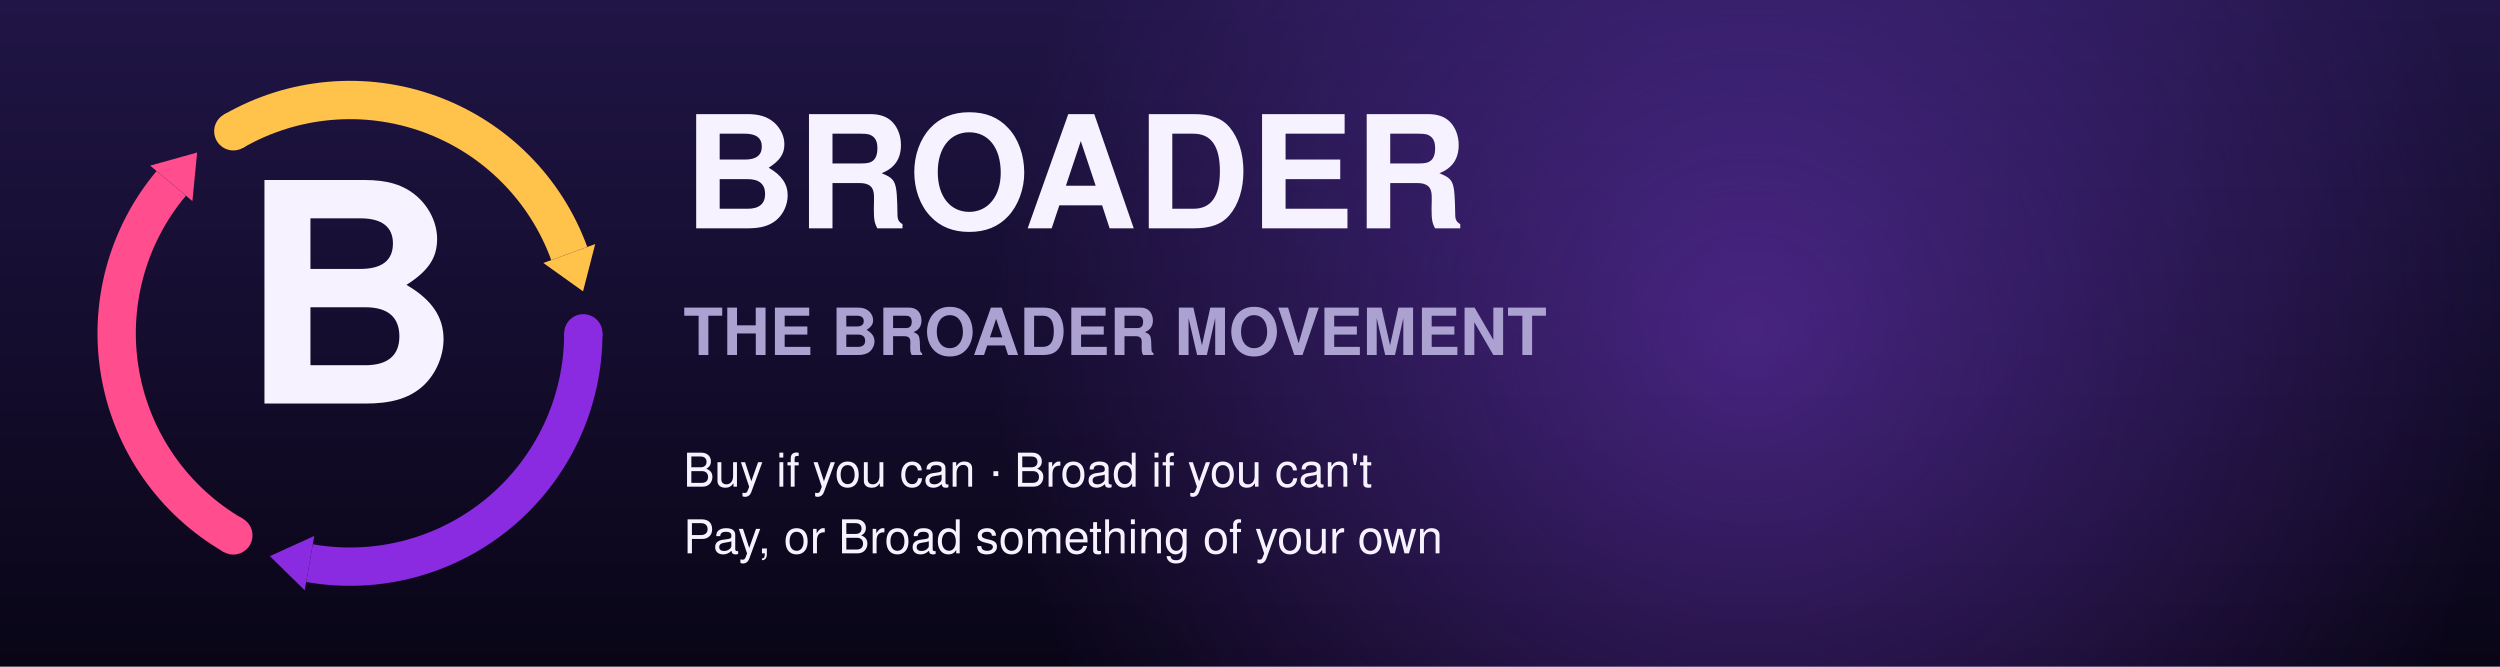
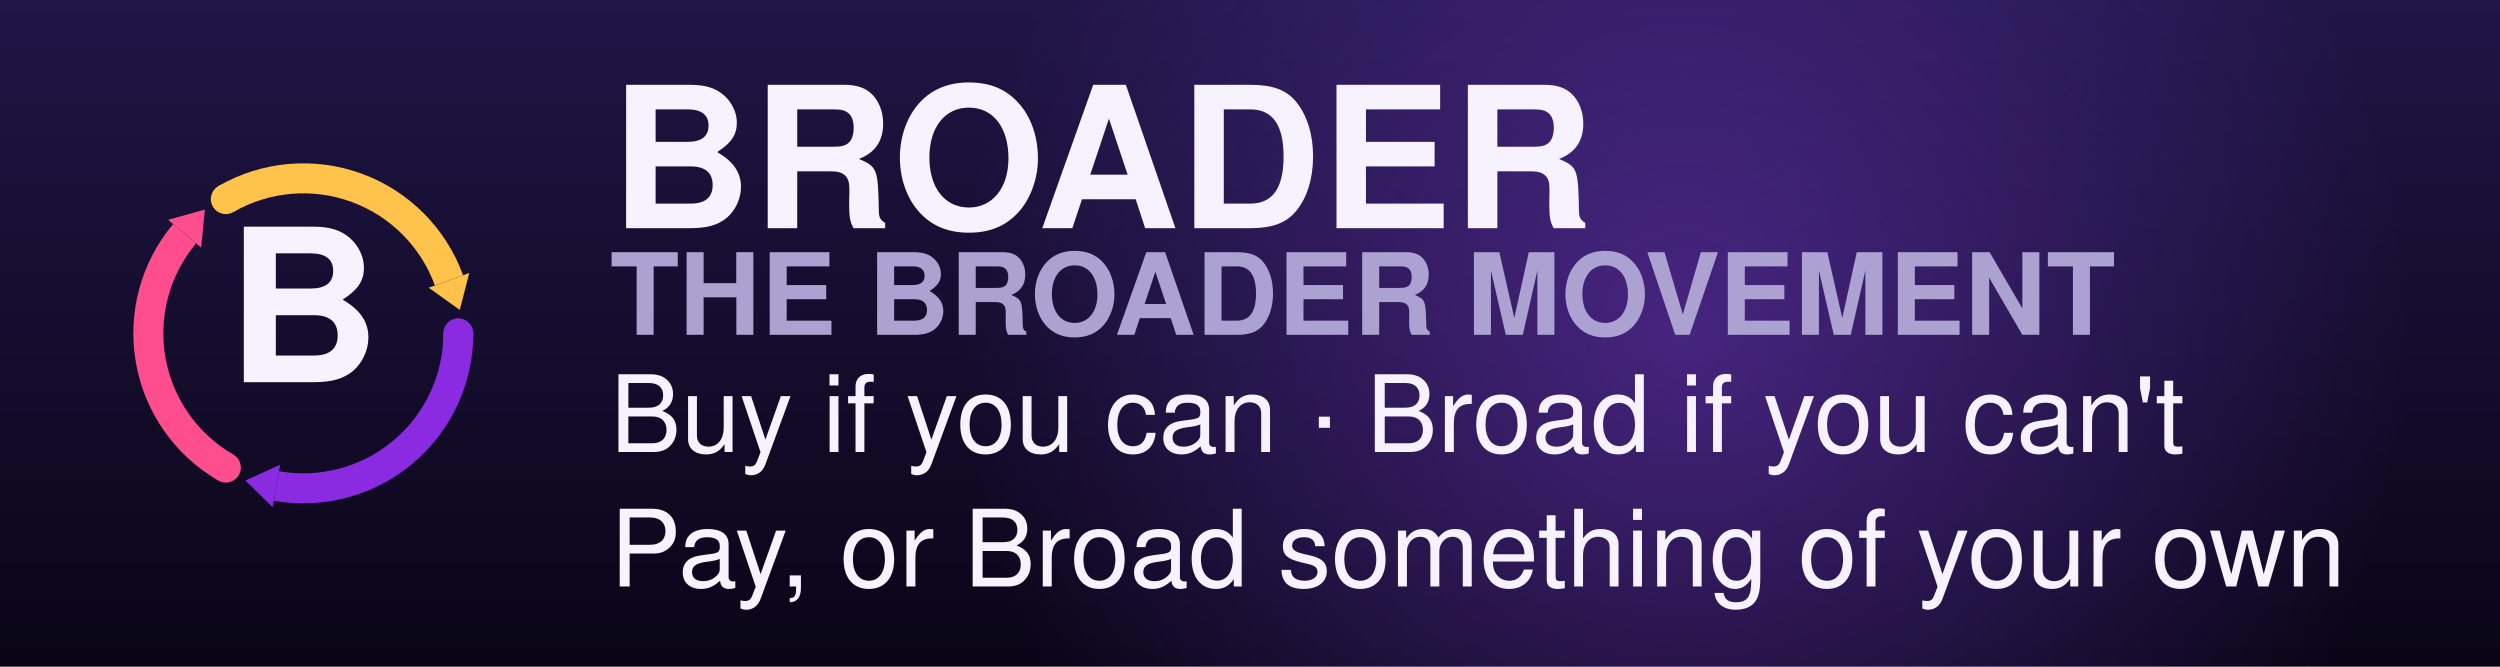
<svg xmlns="http://www.w3.org/2000/svg" viewBox="0 0 1500 400" width="1500" height="400">
  <defs>
    <linearGradient id="bg" x1="0" y1="0" x2="0" y2="1">
      <stop offset="0" stop-color="#201546" />
      <stop offset="1" stop-color="#090516" />
    </linearGradient>
    <radialGradient id="glow" cx="0.5" cy="0.5" r="0.5">
      <stop offset="0" stop-color="#783CD2" stop-opacity="0.5" />
      <stop offset="1" stop-color="#783CD2" stop-opacity="0" />
    </radialGradient>
  </defs>
  <rect x="0" y="0" width="1500" height="400" fill="url(#bg)" />
-   <circle cx="1050" cy="200" r="460" fill="url(#glow)" />
-   <path d="M 350.00 200.00 A 140.00 140.00 0 0 1 185.69 337.87" fill="none" stroke="#8A2BE2" stroke-width="23.0" />
-   <circle cx="350.00" cy="200.00" r="11.50" fill="#8A2BE2" />
-   <polygon points="161.91,333.68 182.81,354.18 188.56,321.56" fill="#8A2BE2" />
-   <path d="M 140.00 321.24 A 140.00 140.00 0 0 1 102.75 110.01" fill="none" stroke="#FF4D8D" stroke-width="23.0" />
-   <circle cx="140.00" cy="321.24" r="11.50" fill="#FF4D8D" />
-   <polygon points="118.28,91.51 90.07,99.37 115.44,120.65" fill="#FF4D8D" />
-   <path d="M 140.00 78.76 A 140.00 140.00 0 0 1 341.56 152.12" fill="none" stroke="#FFC24B" stroke-width="23.0" />
-   <circle cx="140.00" cy="78.76" r="11.50" fill="#FFC24B" />
-   <polygon points="349.82,174.81 357.12,146.45 326.00,157.78" fill="#FFC24B" />
-   <text x="210" y="200" font-family="Segoe UI, -apple-system, Helvetica, Arial, sans-serif" font-weight="700" font-size="184" fill="#F6F2FF" text-anchor="middle" dominant-baseline="central">B</text>
-   <text x="410" y="137" font-family="Segoe UI, -apple-system, Helvetica, Arial, sans-serif" font-weight="700" font-size="94" fill="#F6F2FF">BROADER</text>
-   <text x="410" y="213" font-family="Segoe UI, -apple-system, Helvetica, Arial, sans-serif" font-weight="600" font-size="39" fill="#ACA2D2">THE BROADER MOVEMENT</text>
-   <text x="410" y="292" font-family="Segoe UI, -apple-system, Helvetica, Arial, sans-serif" font-weight="400" font-size="28" fill="#F6F2FF">Buy if you can  ·  Broad if you can't</text>
-   <text x="410" y="332" font-family="Segoe UI, -apple-system, Helvetica, Arial, sans-serif" font-weight="400" font-size="28" fill="#F6F2FF">Pay, or Broad something of your own</text>
+   <circle cx="1010" cy="200" r="440" fill="url(#glow)" />
+   <path d="M 275.00 200.00 A 93.00 93.00 0 0 1 165.85 291.59" fill="none" stroke="#8A2BE2" stroke-width="18" />
+   <circle cx="275.00" cy="200.00" r="9.00" fill="#8A2BE2" />
+   <polygon points="147.24,288.31 163.60,304.35 168.10,278.82" fill="#8A2BE2" />
+   <path d="M 135.50 280.54 A 93.00 93.00 0 0 1 110.76 140.22" fill="none" stroke="#FF4D8D" stroke-width="18" />
+   <circle cx="135.50" cy="280.54" r="9.00" fill="#FF4D8D" />
+   <polygon points="122.91,125.74 100.83,131.89 120.69,148.55" fill="#FF4D8D" />
+   <path d="M 135.50 119.46 A 93.00 93.00 0 0 1 269.39 168.19" fill="none" stroke="#FFC24B" stroke-width="18" />
+   <circle cx="135.50" cy="119.46" r="9.00" fill="#FFC24B" />
+   <polygon points="275.86,185.95 281.57,163.76 257.21,172.62" fill="#FFC24B" />
+   <text x="182.0" y="200" font-family="Segoe UI, -apple-system, Helvetica, Arial, sans-serif" font-weight="700" font-size="128" fill="#F6F2FF" text-anchor="middle" dominant-baseline="central">B</text>
+   <text x="366.0" y="136.9" font-family="Segoe UI, -apple-system, Helvetica, Arial, sans-serif" font-weight="700" font-size="118" fill="#F6F2FF">BROADER</text>
+   <text x="366.0" y="200.9" font-family="Segoe UI, -apple-system, Helvetica, Arial, sans-serif" font-weight="600" font-size="68" fill="#ACA2D2">THE BROADER MOVEMENT</text>
+   <text x="366.0" y="271.2" font-family="Segoe UI, -apple-system, Helvetica, Arial, sans-serif" font-weight="400" font-size="64" fill="#F6F2FF">Buy if you can  ·  Broad if you can't</text>
+   <text x="366.0" y="351.9" font-family="Segoe UI, -apple-system, Helvetica, Arial, sans-serif" font-weight="400" font-size="64" fill="#F6F2FF">Pay, or Broad something of your own</text>
</svg>
